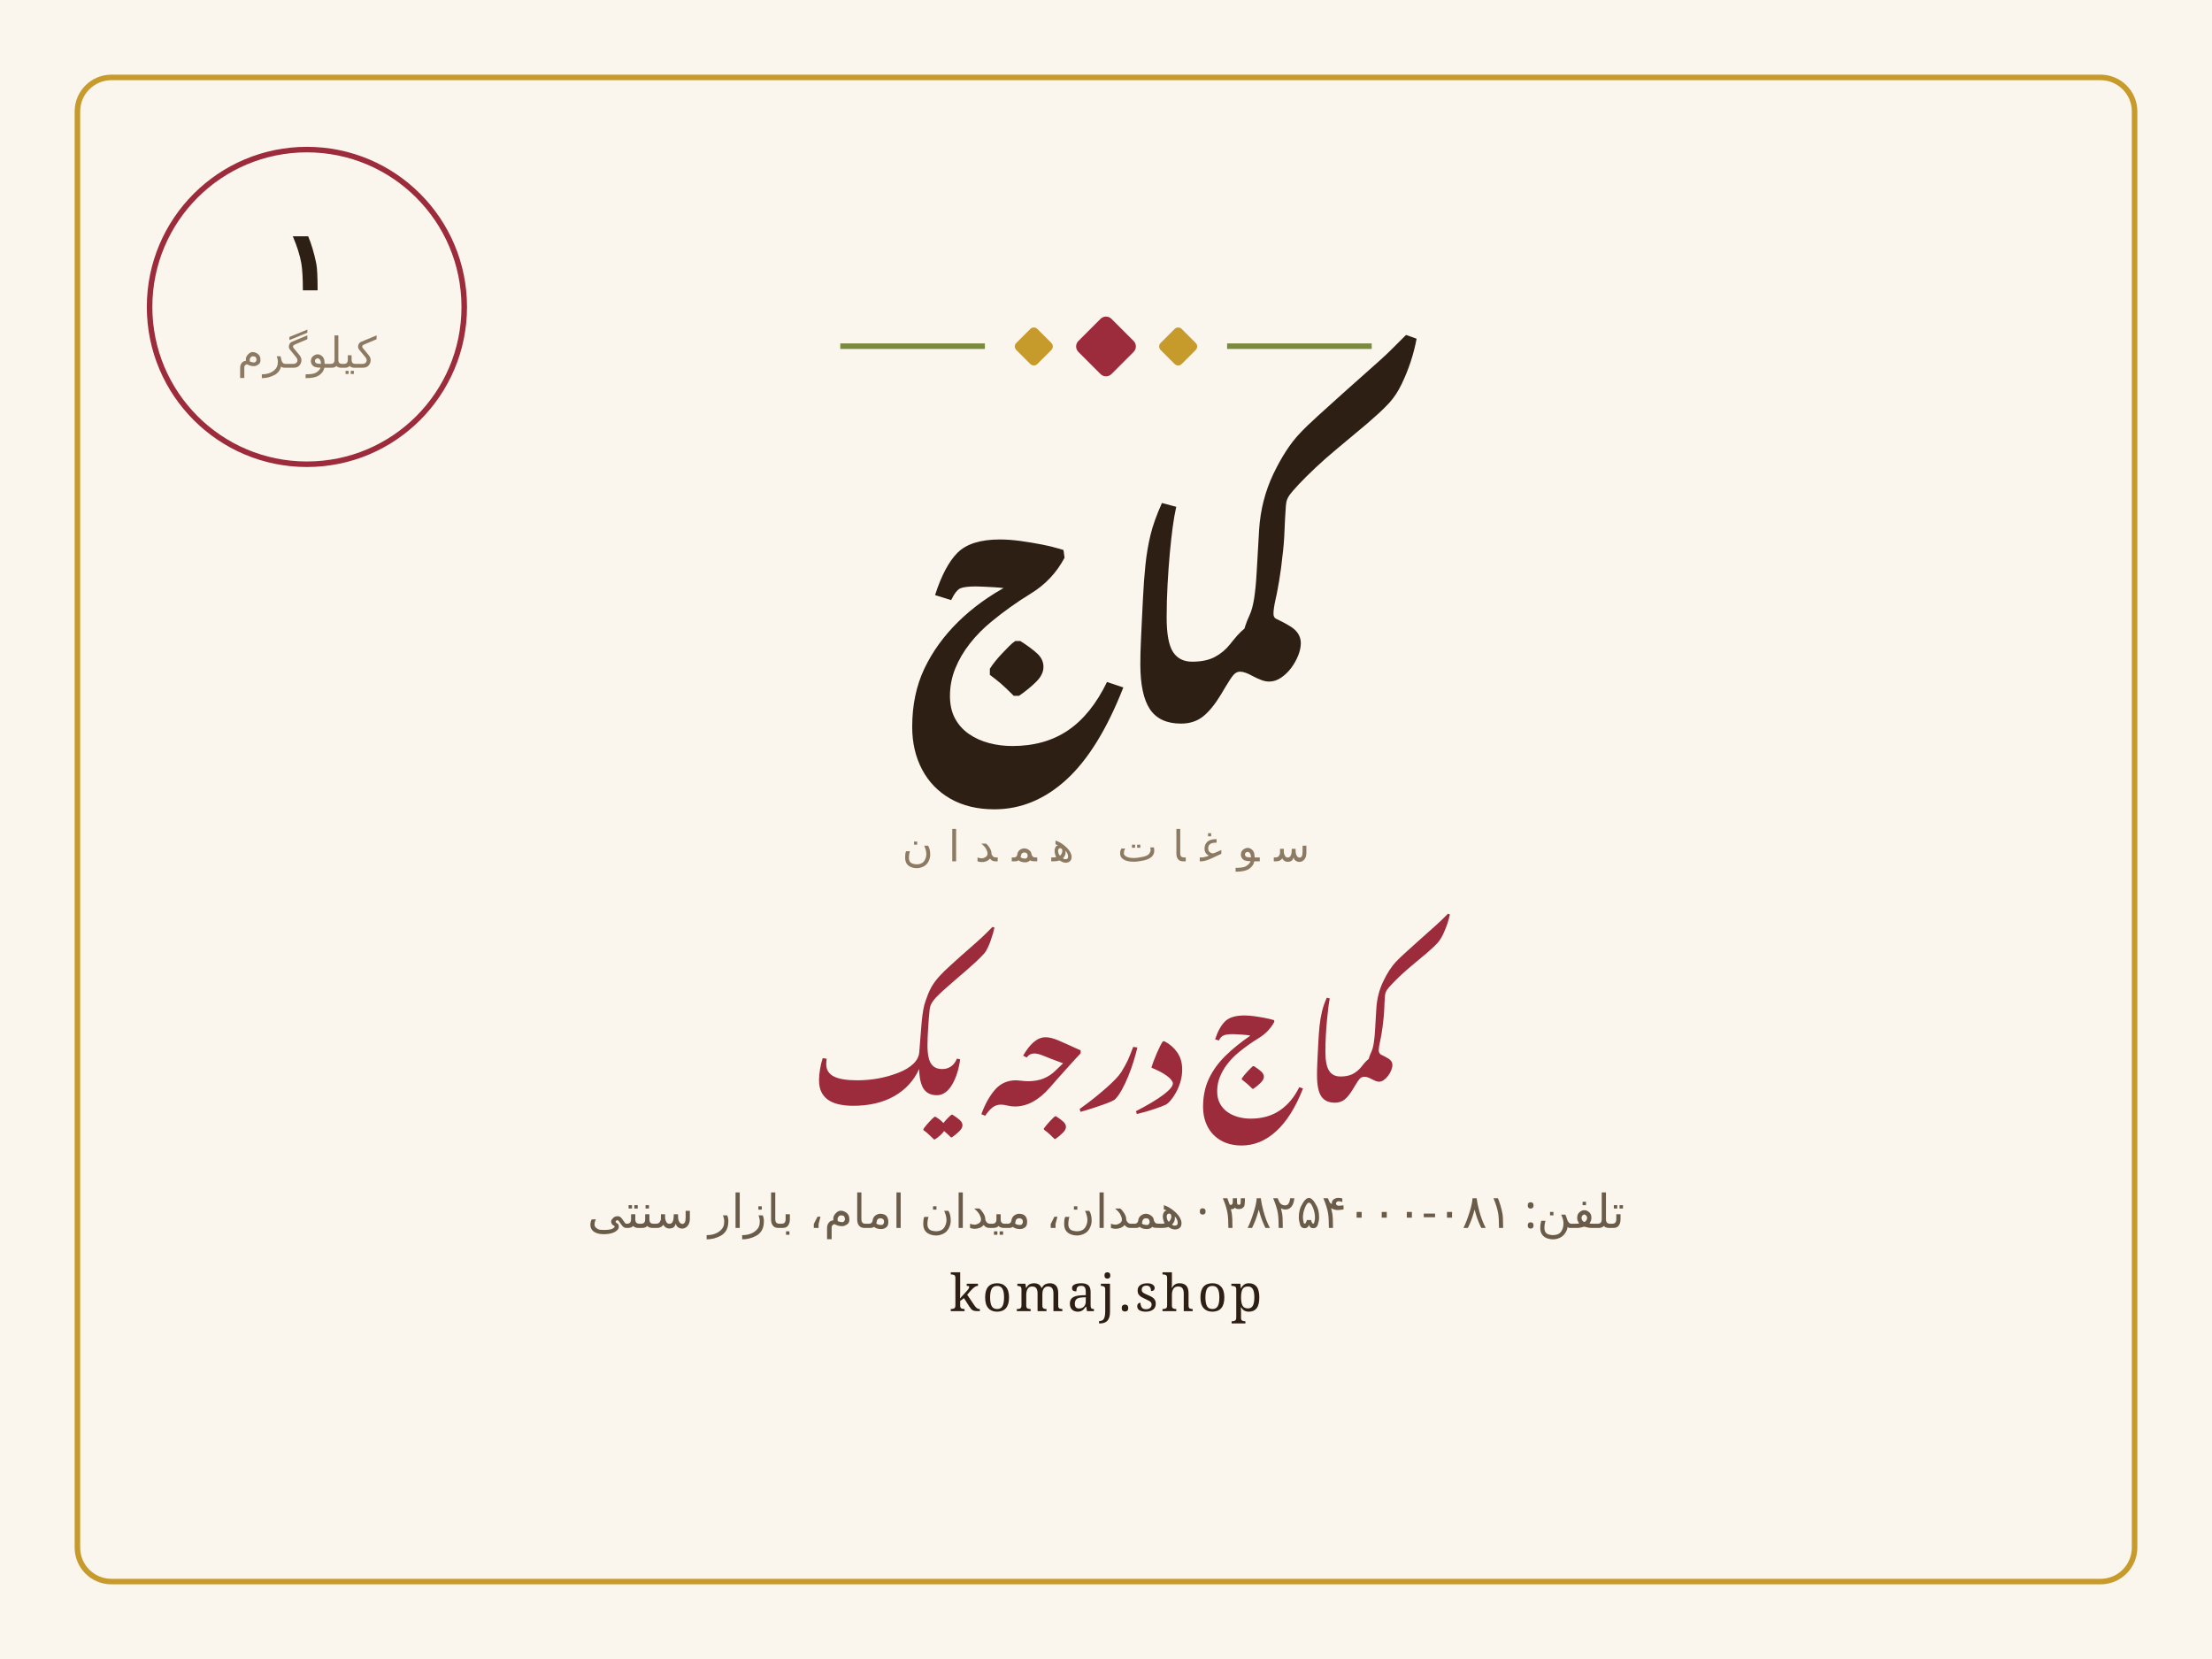
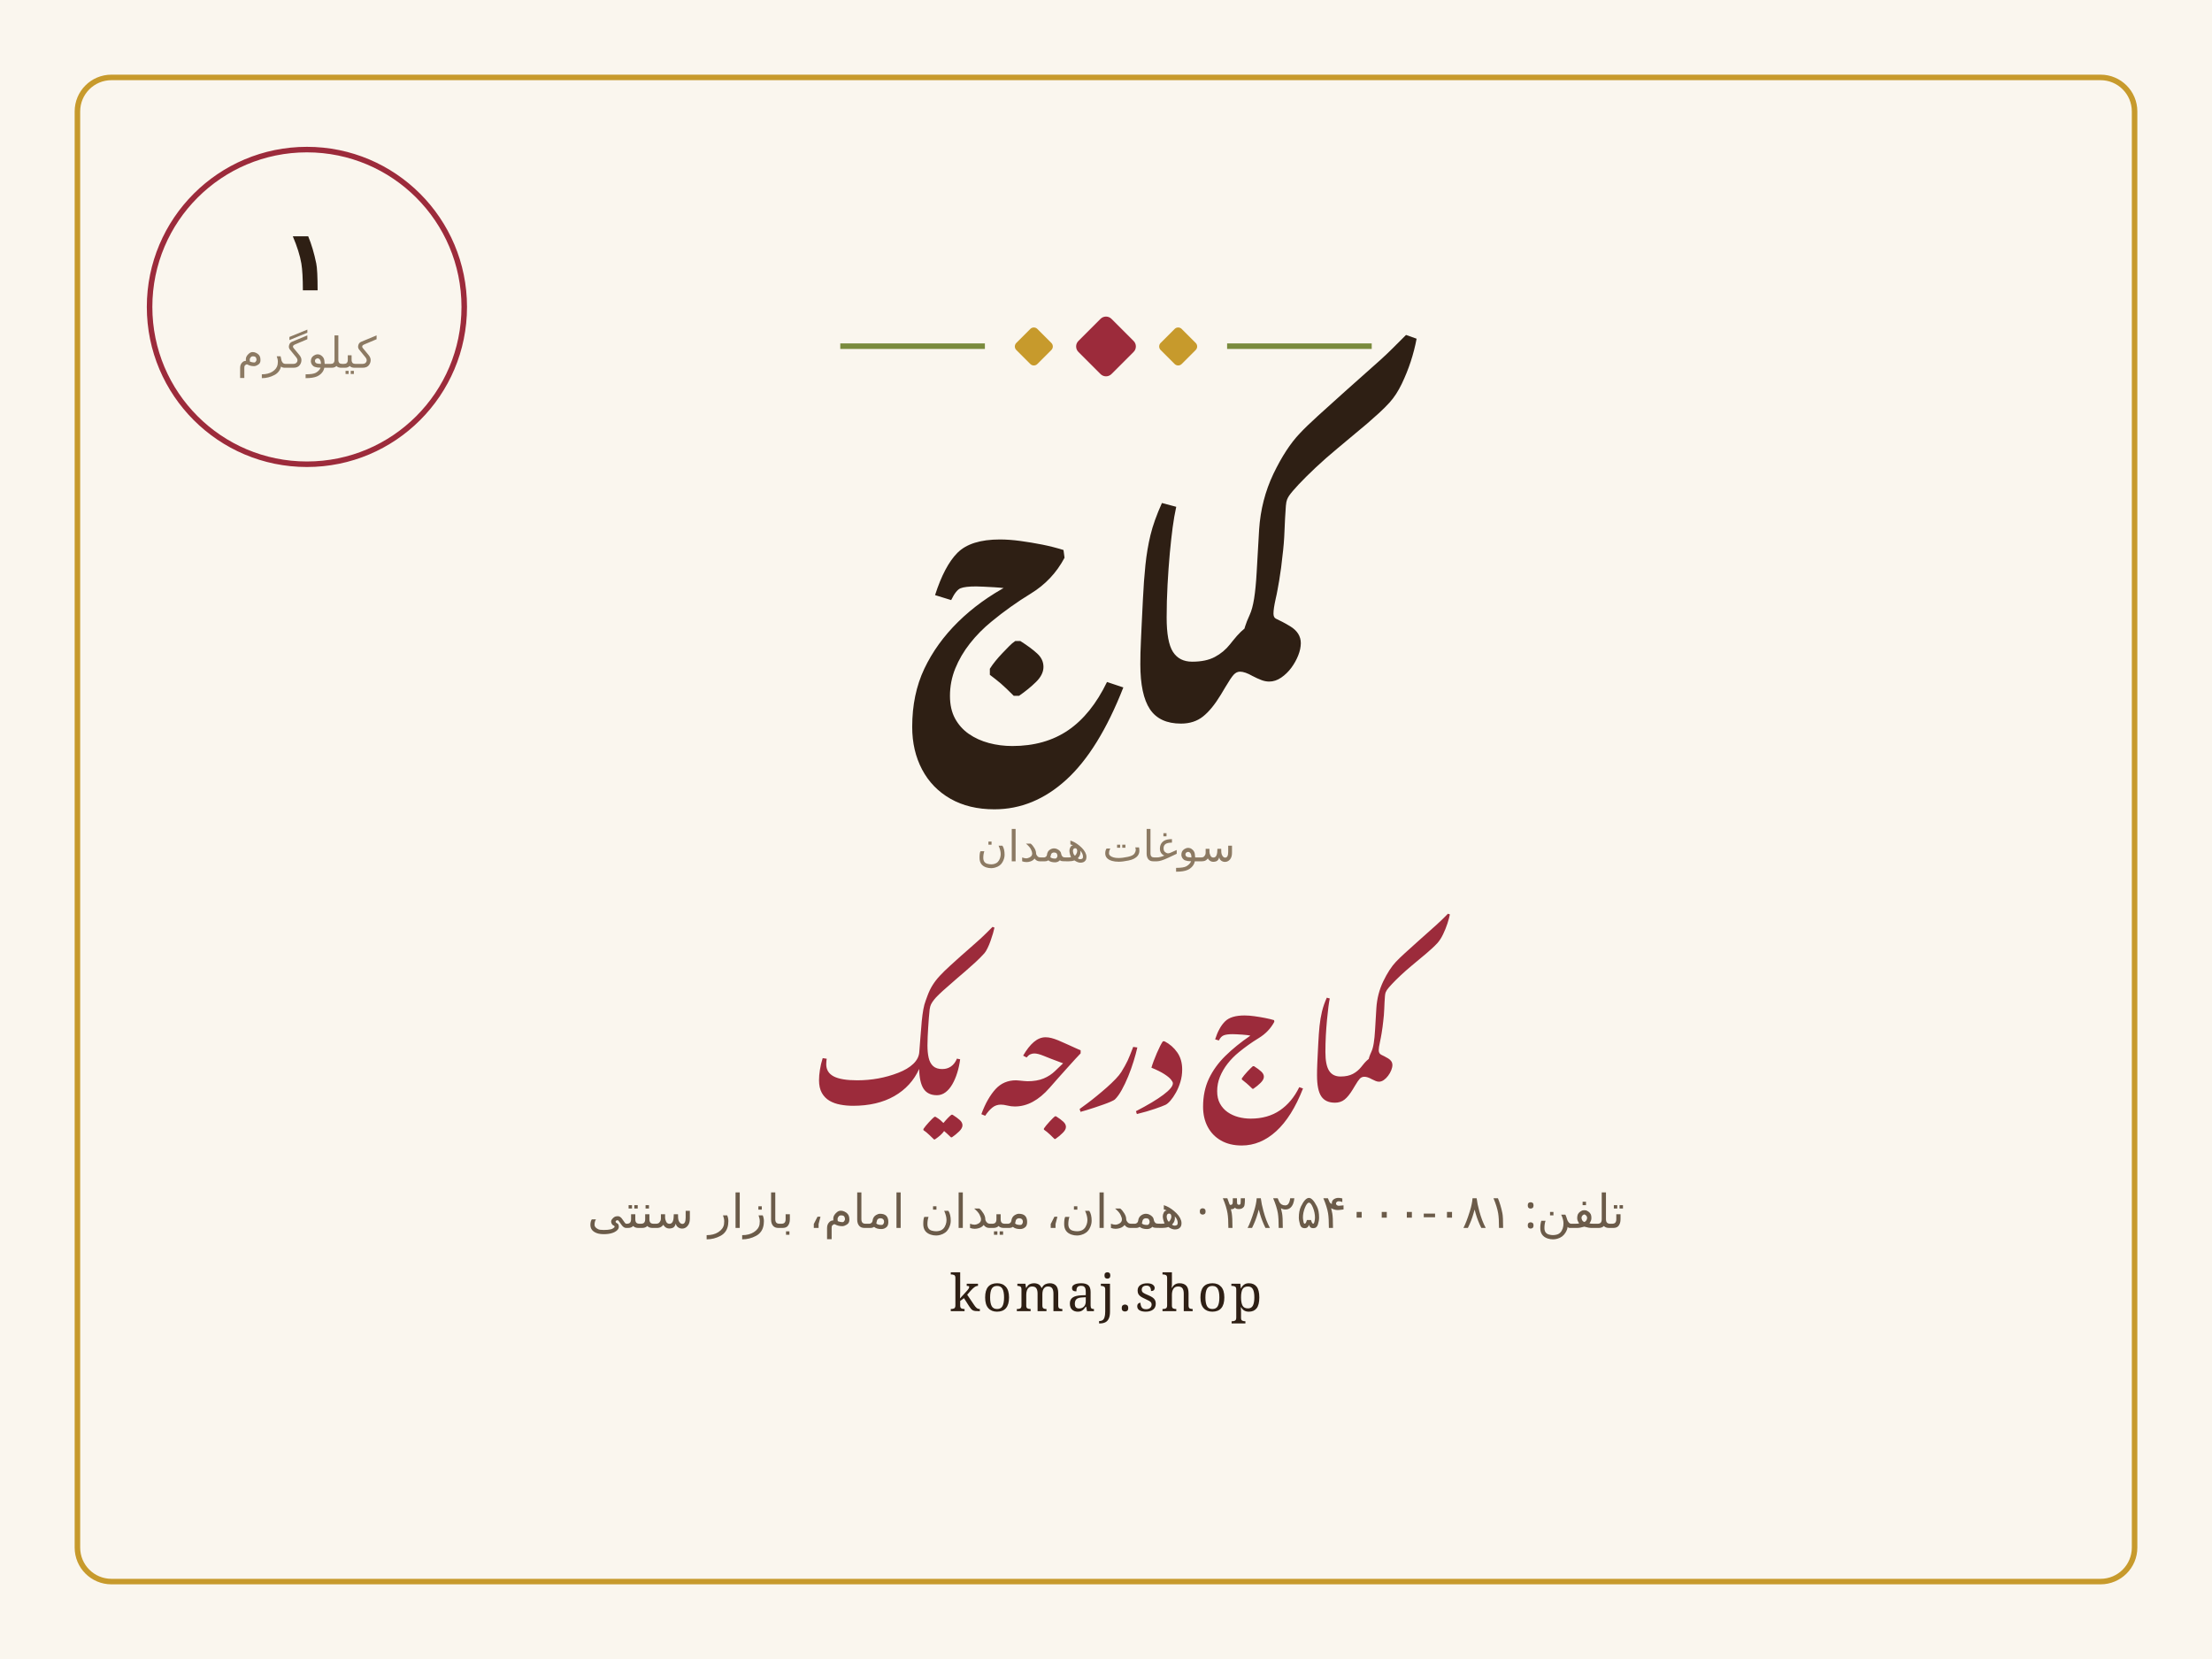
<svg xmlns="http://www.w3.org/2000/svg" width="320mm" height="240mm" viewBox="0 0 800 600">
  <rect width="800" height="600" fill="#FAF6EE" />
  <rect x="28.0" y="28.0" width="744.0" height="544.0" rx="12.3" fill="none" stroke="#C79A2C" stroke-width="2" />
  <rect x="303.9" y="124.2" width="52.3" height="2.0" fill="#7A8B3D" />
  <rect x="443.8" y="124.2" width="52.3" height="2.0" fill="#7A8B3D" />
  <rect x="-5.38" y="-5.38" width="10.77" height="10.77" fill="#C79A2C" rx="1.8" transform="translate(373.9,125.3) rotate(45)" />
  <rect x="-8.46" y="-8.46" width="16.92" height="16.92" fill="#9C2B3B" rx="2.8" transform="translate(400.0,125.3) rotate(45)" />
  <rect x="-5.38" y="-5.38" width="10.77" height="10.77" fill="#C79A2C" rx="1.8" transform="translate(426.1,125.3) rotate(45)" />
  <text x="400.0" y="261.7" text-anchor="middle" font-family="'Noto Nastaliq Urdu', serif" font-size="83.1" fill="#2E1F14" font-weight="700" direction="rtl">کماج</text>
-   <text x="400.0" y="311.5" text-anchor="middle" font-family="'Vazirmatn', sans-serif" font-size="15.4" fill="#8C7A63" letter-spacing="5.38" direction="rtl">سوغات همدان</text>
+   <text x="400.0" y="311.5" text-anchor="middle" font-family="'Vazirmatn', sans-serif" font-size="15.4" fill="#8C7A63" direction="rtl">سوغات همدان</text>
  <text x="400.0" y="398.8" text-anchor="middle" font-family="'Noto Nastaliq Urdu', serif" font-size="41.5" fill="#9C2B3B" direction="rtl">کماج درجه یک</text>
  <text x="400.0" y="444.1" text-anchor="middle" font-family="'Vazirmatn', sans-serif" font-size="16.9" fill="#6B5B49" direction="rtl">تلفن: ۰۸۱-۳۸۲۵۴۰۰۰ · همدان، میدان امام، بازار سنتی</text>
  <text x="400.0" y="474.2" text-anchor="middle" font-family="'Marcellus', serif" font-size="18.5" fill="#2E1F14" letter-spacing="1.29">komaj.shop</text>
  <circle cx="111.0" cy="111.0" r="56.9" fill="#FAF6EE" stroke="#9C2B3B" stroke-width="2" />
  <text x="111.0" y="105.0" text-anchor="middle" font-family="'Vazirmatn', sans-serif" font-size="30.8" fill="#2E1F14" font-weight="800" direction="rtl">۱</text>
  <text x="111.0" y="133.0" text-anchor="middle" font-family="'Vazirmatn', sans-serif" font-size="15.4" fill="#8C7A63" direction="rtl">کیلوگرم</text>
</svg>
